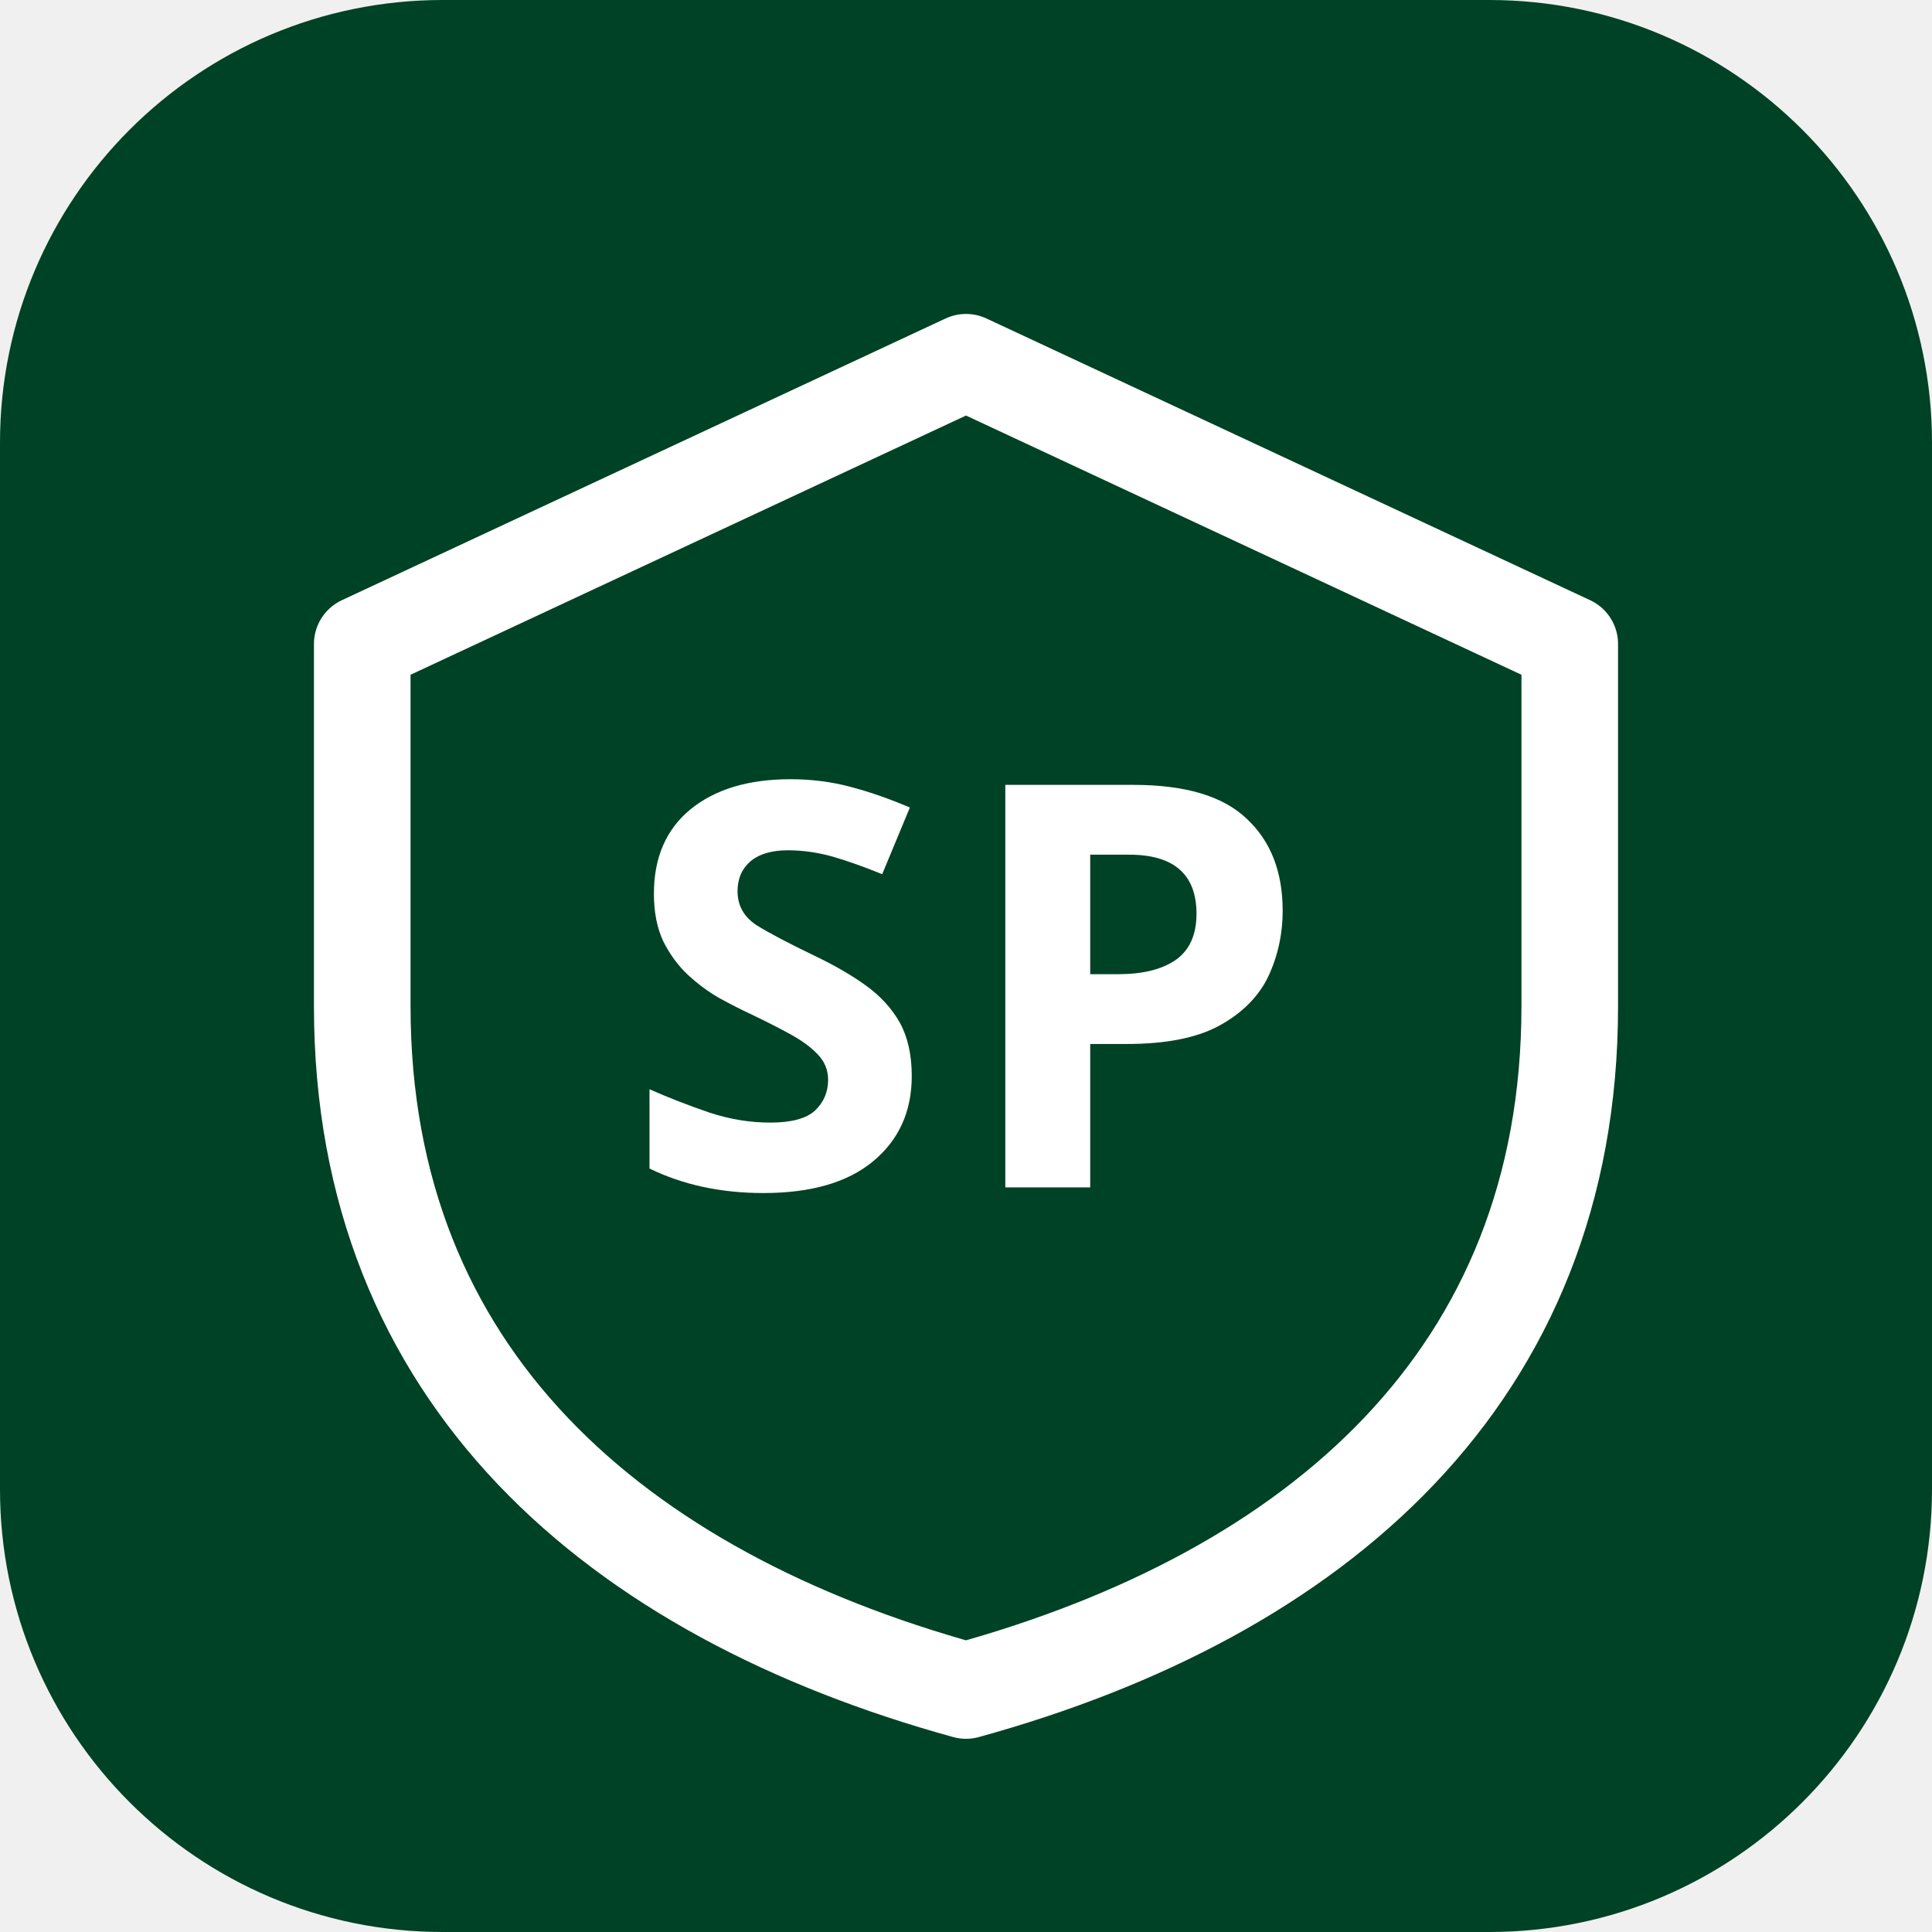
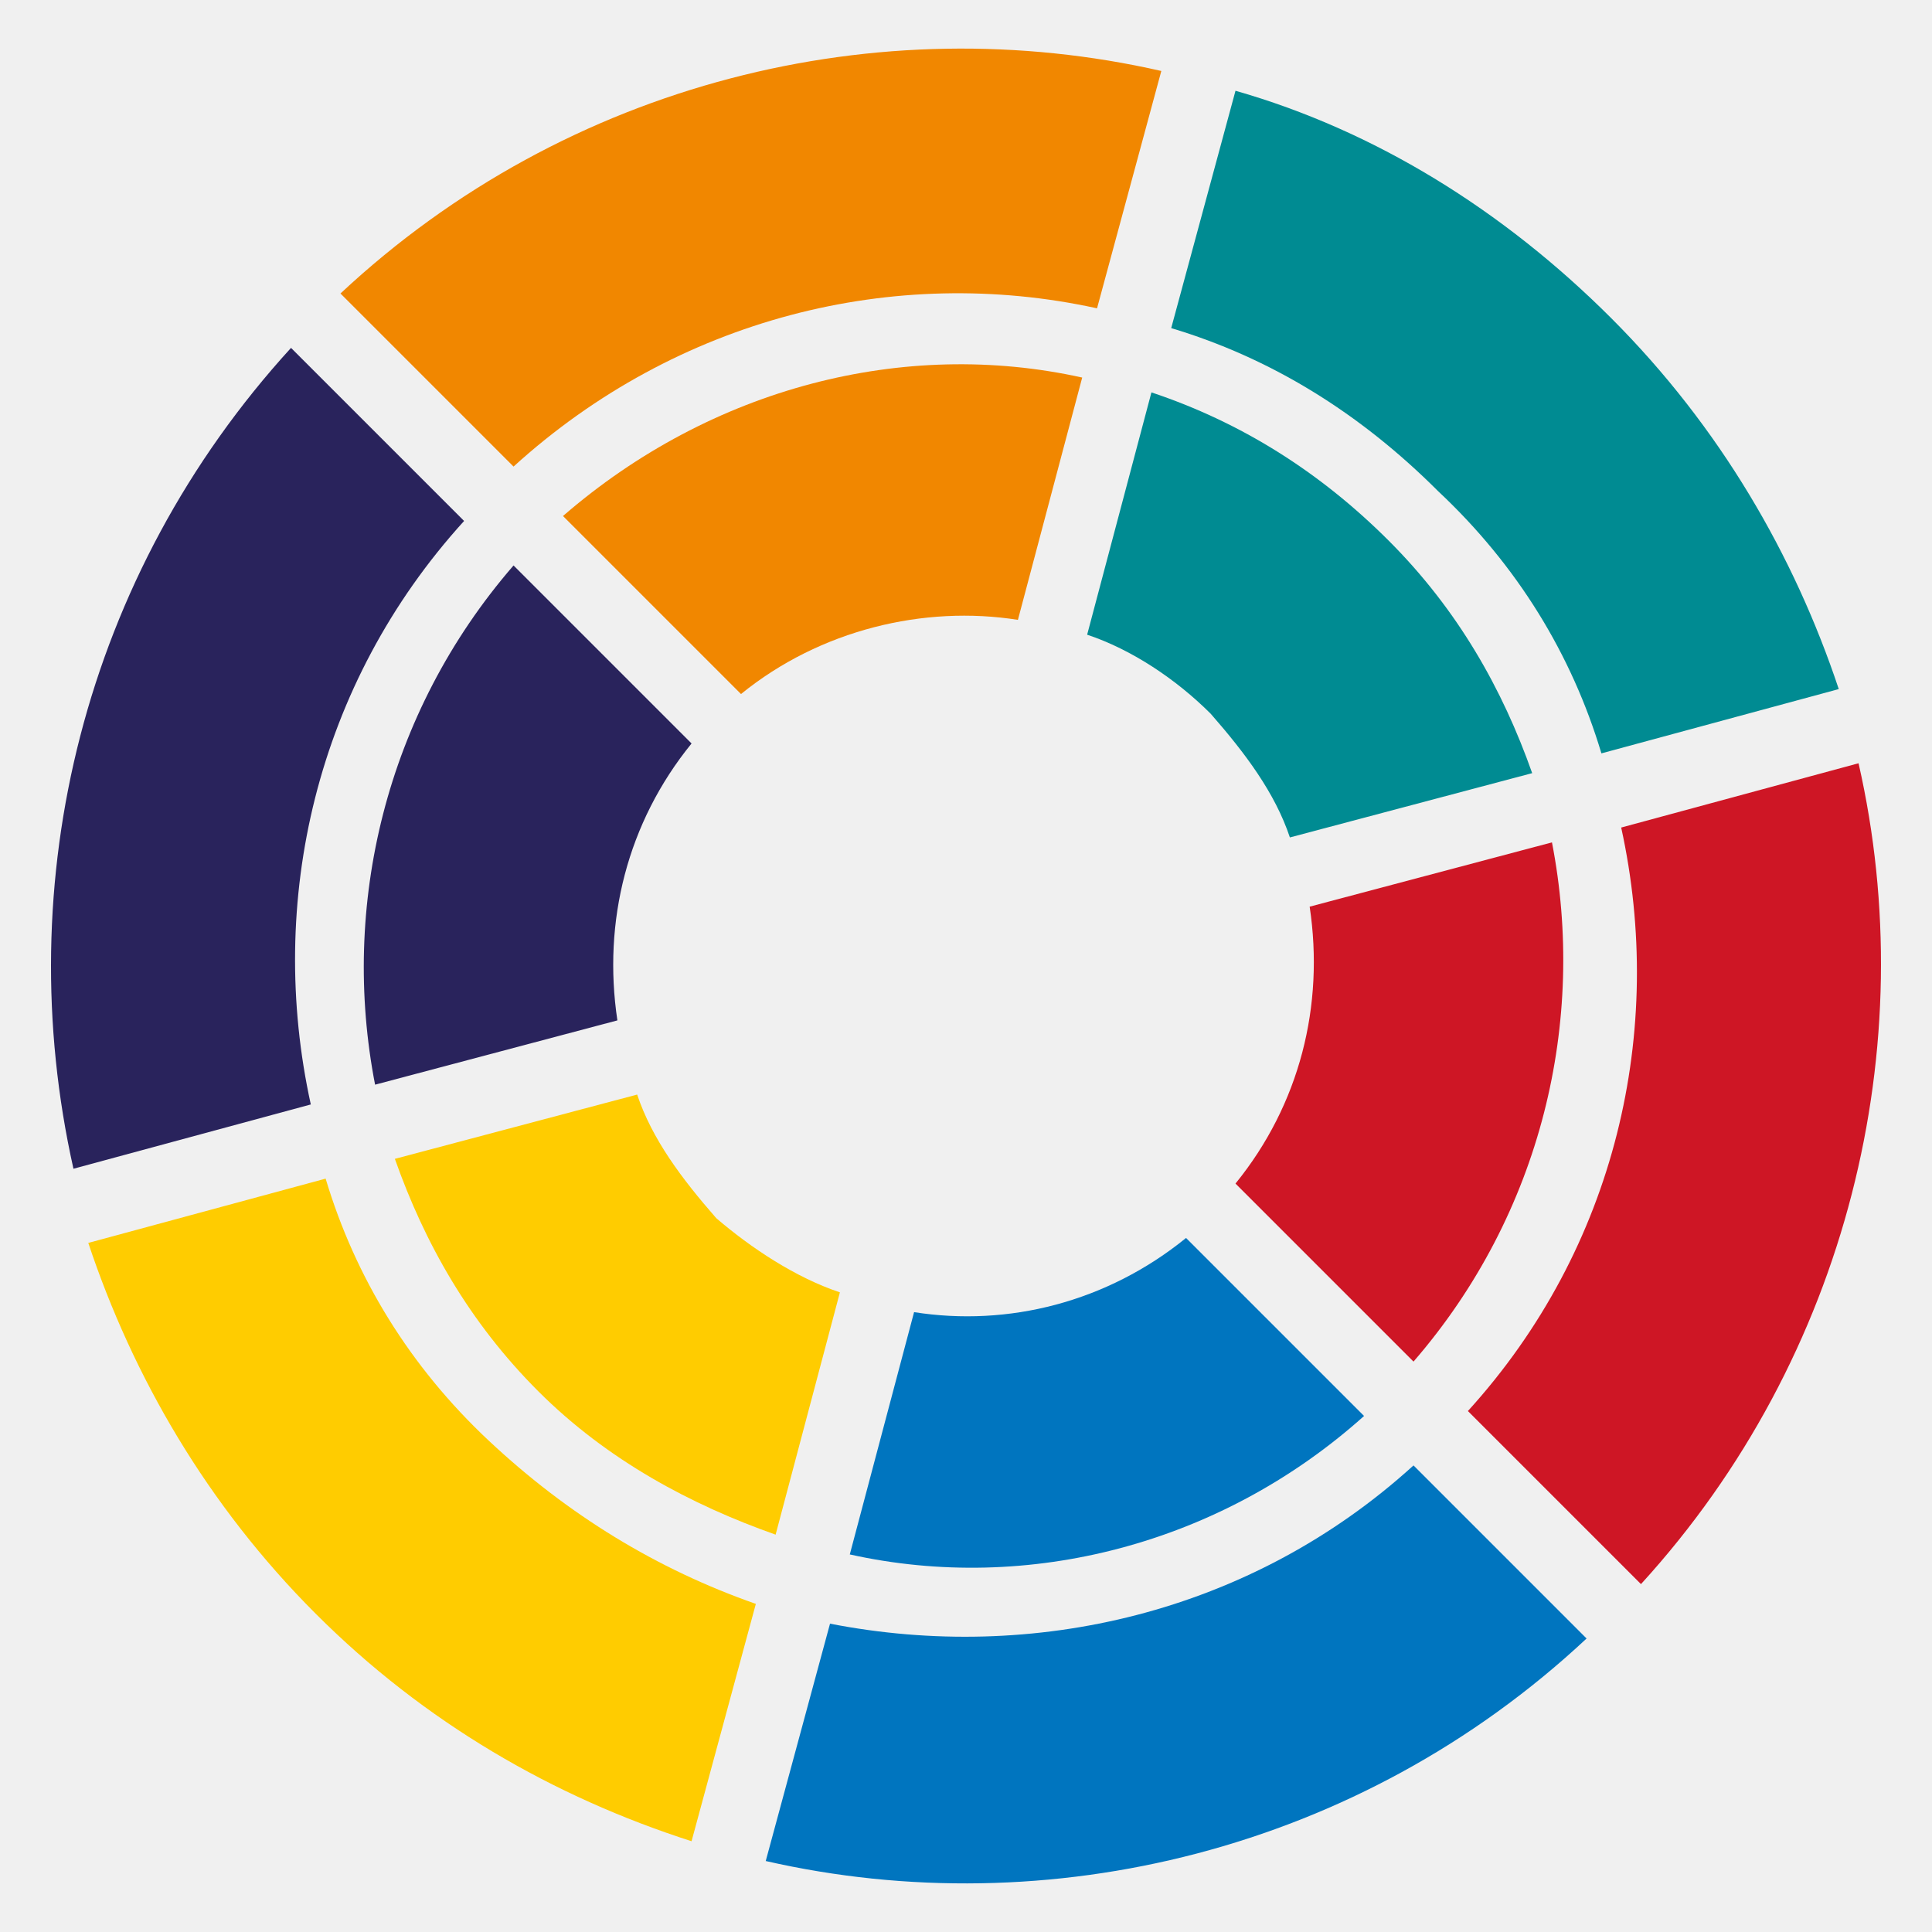
- <svg xmlns="http://www.w3.org/2000/svg" viewBox="0 0 48 48" role="img" aria-label="StuPa">
-   <rect width="48" height="48" rx="11" fill="#004225" />
-   <path d="M24 9 9 16v9c0 9.2 6.3 14.6 15 17 8.7-2.4 15-7.8 15-17v-9L24 9Z" fill="none" stroke="#ffffff" stroke-width="2.4" stroke-linejoin="round" />
-   <text x="24" y="29.5" text-anchor="middle" font-family="Archivo, system-ui, sans-serif" font-size="14" font-weight="700" fill="#ffffff" letter-spacing="0.5">SP</text>
+ <svg xmlns="http://www.w3.org/2000/svg" width="512" height="512" viewBox="0 0 135.467 135.467" version="1.1" id="svg1">
+   <defs id="defs1" />
+   <g id="layer1">
+     <g id="NEUE_x5F_LOGO" transform="matrix(3.467218,0,0,3.467218,-52.40578,-40.44388)" style="stroke-width:0.076">
+       <path class="st3" d="m 24.5,22.2 c -3,3.3 -4,7.7 -3.1,11.8 l -4.8,1.3 c -1.3,-5.8 0.2,-12 4.4,-16.6 z" id="path8" style="fill:#29235c;stroke-width:0.076" />
+       <path class="st4" d="m 38.6,13.1 -1.3,4.8 C 33.2,17 28.8,18.1 25.5,21.1 L 22,17.6 c 4.6,-4.3 10.9,-5.8 16.6,-4.5 z" id="path9" style="fill:#f18700;stroke-width:0.076" />
+       <path class="st5" d="m 47.7,18.1 c 2.2,2.2 3.7,4.8 4.6,7.5 l -4.8,1.3 c -0.6,-2 -1.7,-3.8 -3.3,-5.3 -1.6,-1.6 -3.4,-2.7 -5.4,-3.3 v 0 l 1.3,-4.8 c 2.8,0.8 5.4,2.4 7.6,4.6 z" id="path10" style="fill:#008b92;stroke-width:0.076" />
+       <path class="st6" d="m 52.7,27.1 c 1.3,5.7 -0.2,12 -4.4,16.6 l -3.5,-3.5 c 3,-3.3 4,-7.7 3.1,-11.8 z" id="path11" style="fill:#ce1625;stroke-width:0.076" />
+       <path class="st7" d="m 47.2,44.8 c -4.6,4.3 -10.9,5.8 -16.6,4.5 l 1.3,-4.8 c 4.1,0.8 8.5,-0.2 11.8,-3.2 z" id="path12" style="fill:#0075bf;stroke-width:0.076" />
+       <path class="st8" d="m 30.4,44.1 v 0 l -1.3,4.8 C 26.3,48 23.7,46.5 21.5,44.3 19.3,42.1 17.8,39.5 16.9,36.8 l 4.8,-1.3 c 0.6,2 1.7,3.8 3.3,5.3 1.6,1.5 3.4,2.6 5.4,3.3 z" id="path13" style="fill:#ffcc00;stroke-width:0.076" />
+       <path class="st3" d="m 29.1,26.7 c -1.3,1.6 -1.8,3.6 -1.5,5.6 l -4.9,1.3 C 22,30 22.9,26.1 25.5,23.1 Z" id="path14" style="fill:#29235c;stroke-width:0.076" />
+       <path class="st8" d="m 32.1,37.8 -1.3,4.9 C 29.1,42.1 27.4,41.2 26,39.8 24.6,38.4 23.7,36.8 23.1,35.1 L 28,33.8 c 0.3,0.9 0.9,1.7 1.6,2.5 0.7,0.6 1.6,1.2 2.5,1.5 z" id="path15" style="fill:#ffcc00;stroke-width:0.076" />
+       <path class="st7" d="m 42.7,40.3 c -2.9,2.6 -6.8,3.6 -10.4,2.8 l 1.3,-4.9 v 0 c 1.9,0.3 3.9,-0.2 5.5,-1.5 z" id="path16" style="fill:#0075bf;stroke-width:0.076" />
+       <path class="st6" d="m 46.5,28.7 c 0.7,3.6 -0.2,7.5 -2.8,10.5 L 40.1,35.6 C 41.4,34 41.9,32 41.6,30 Z" id="path17" style="fill:#ce1625;stroke-width:0.076" />
+       <path class="st5" d="m 43.2,22.6 c 1.4,1.4 2.3,3 2.9,4.7 l -4.9,1.3 C 40.9,27.7 40.3,26.9 39.6,26.1 38.9,25.4 38,24.8 37.1,24.5 l 1.3,-4.9 c 1.8,0.6 3.4,1.6 4.8,3 z" id="path18" style="fill:#008b92;stroke-width:0.076" />
+       <path class="st4" d="m 37,19.3 -1.3,4.9 c -1.9,-0.3 -4,0.2 -5.6,1.5 l -3.6,-3.6 c 3,-2.6 6.9,-3.6 10.5,-2.8 z" id="path19" style="fill:#f18700;stroke-width:0.076" />
+     </g>
+   </g>
</svg>
